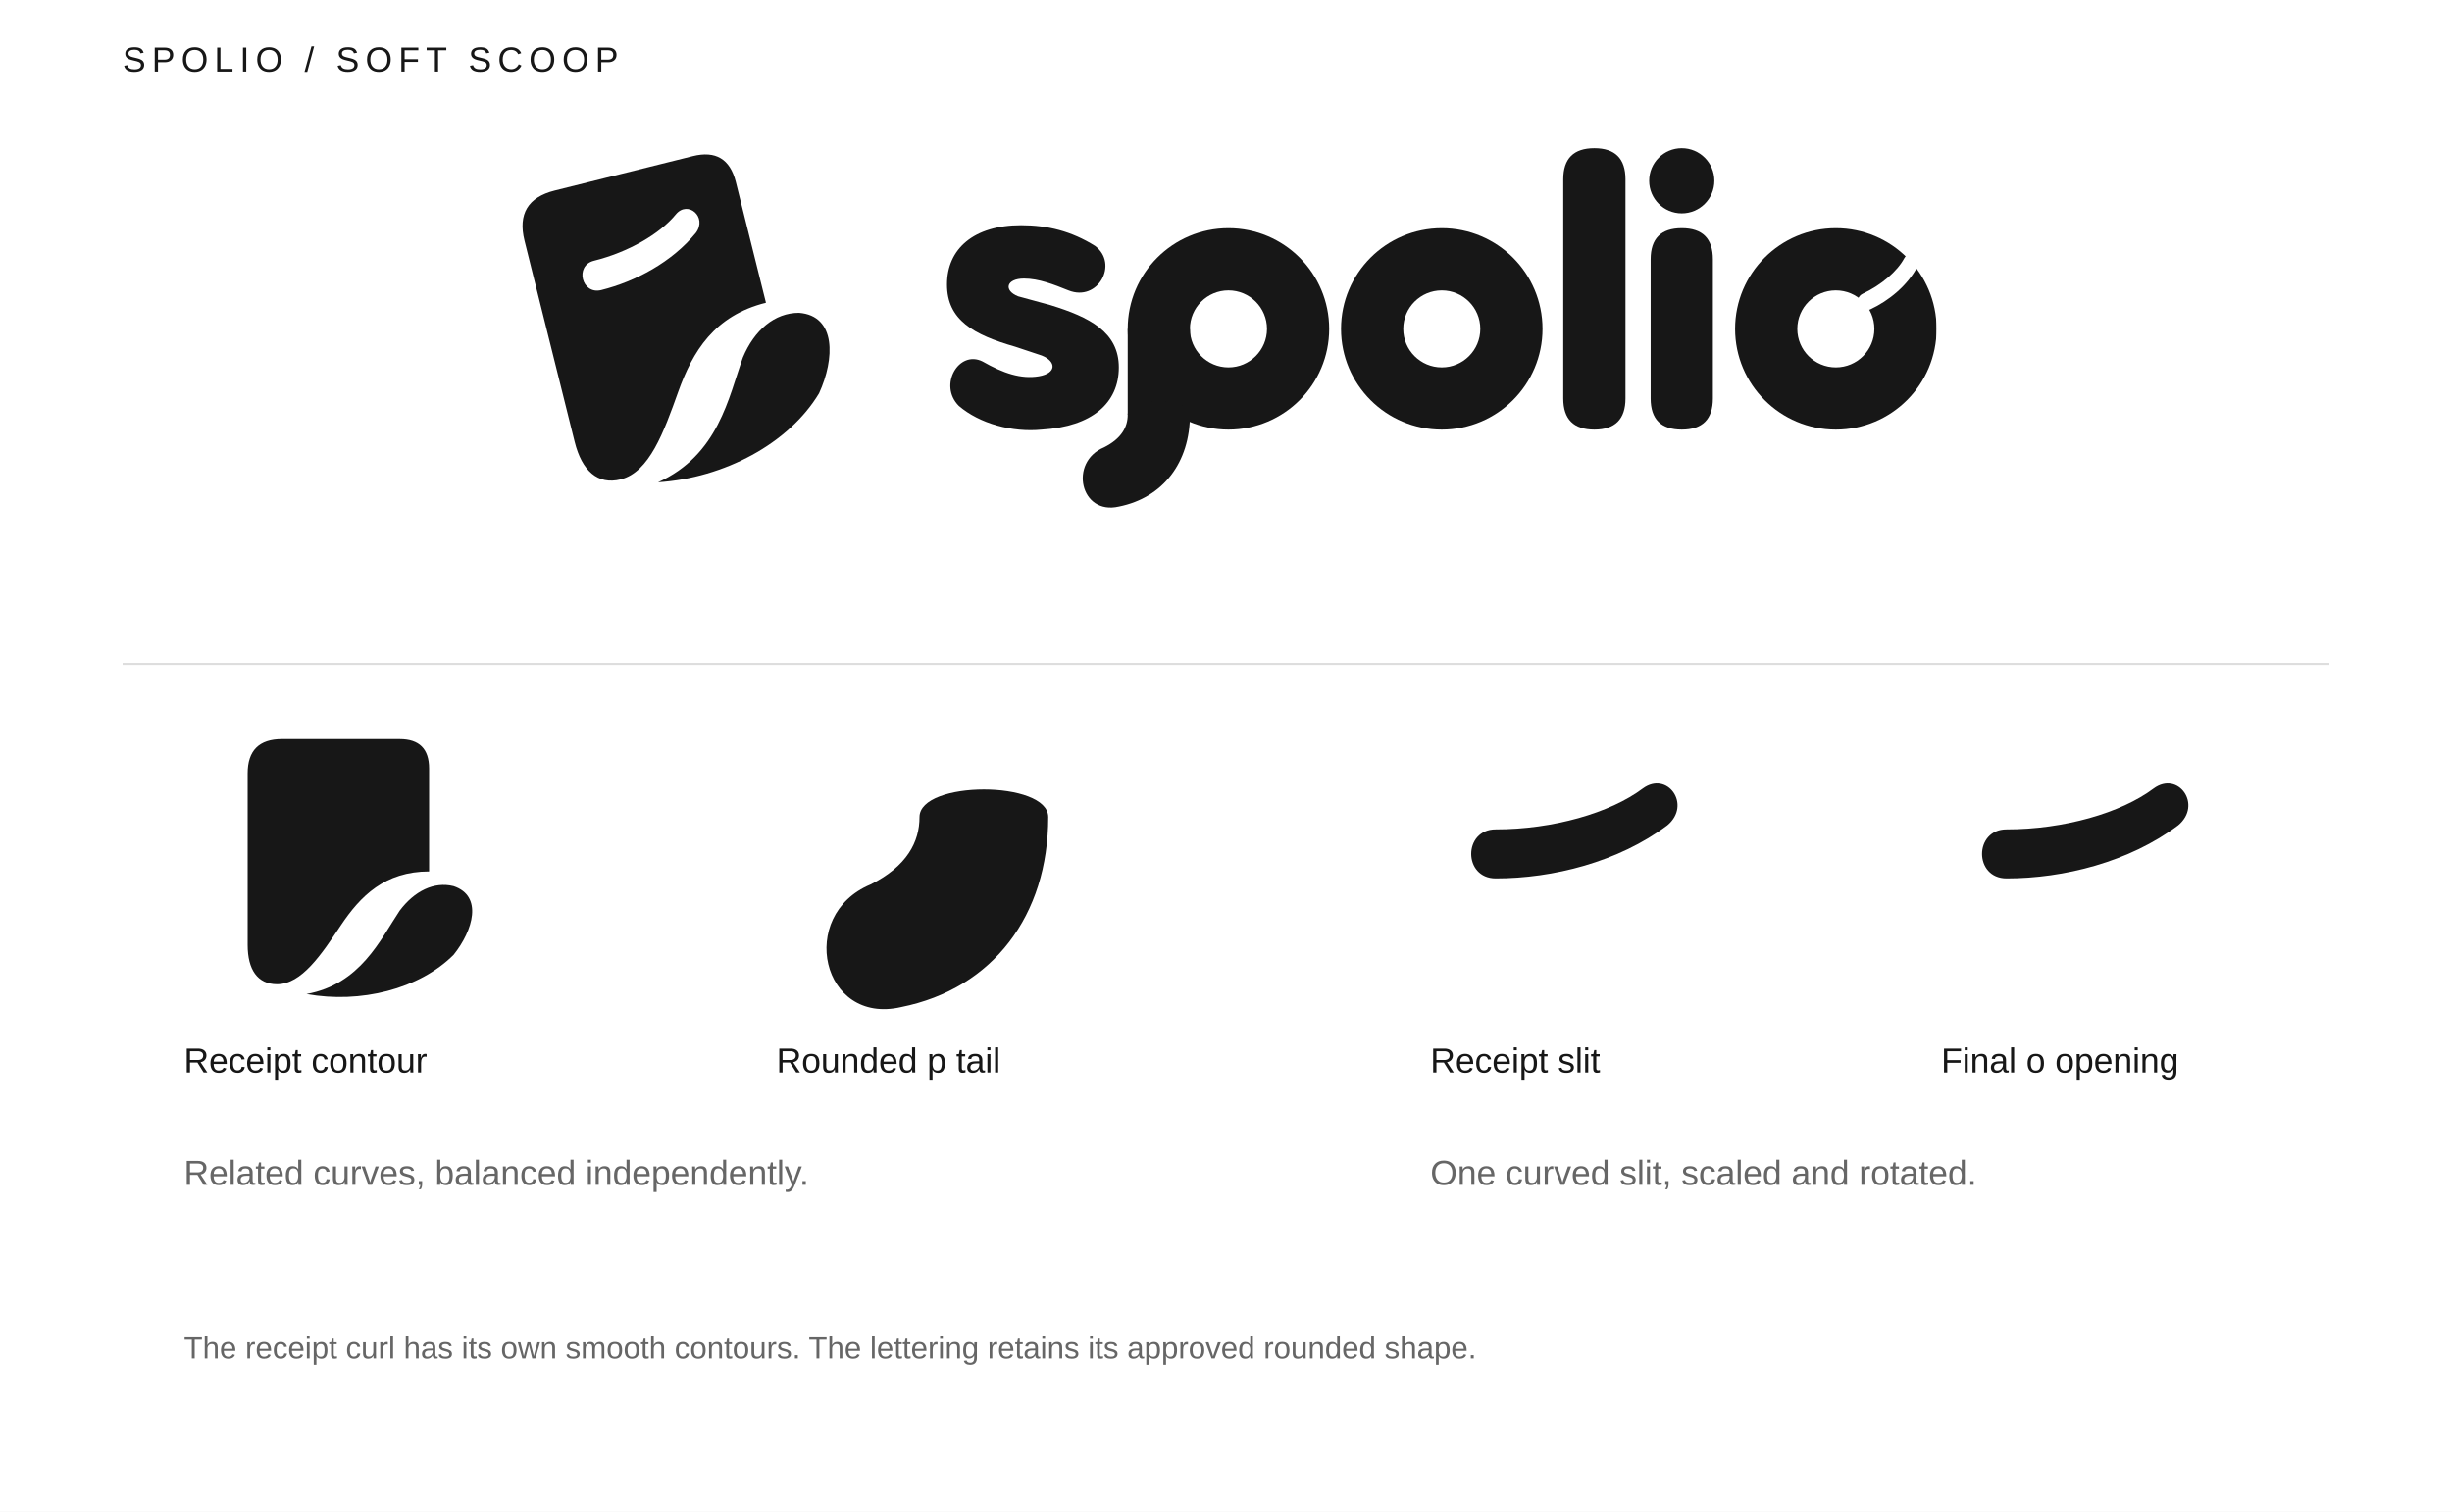
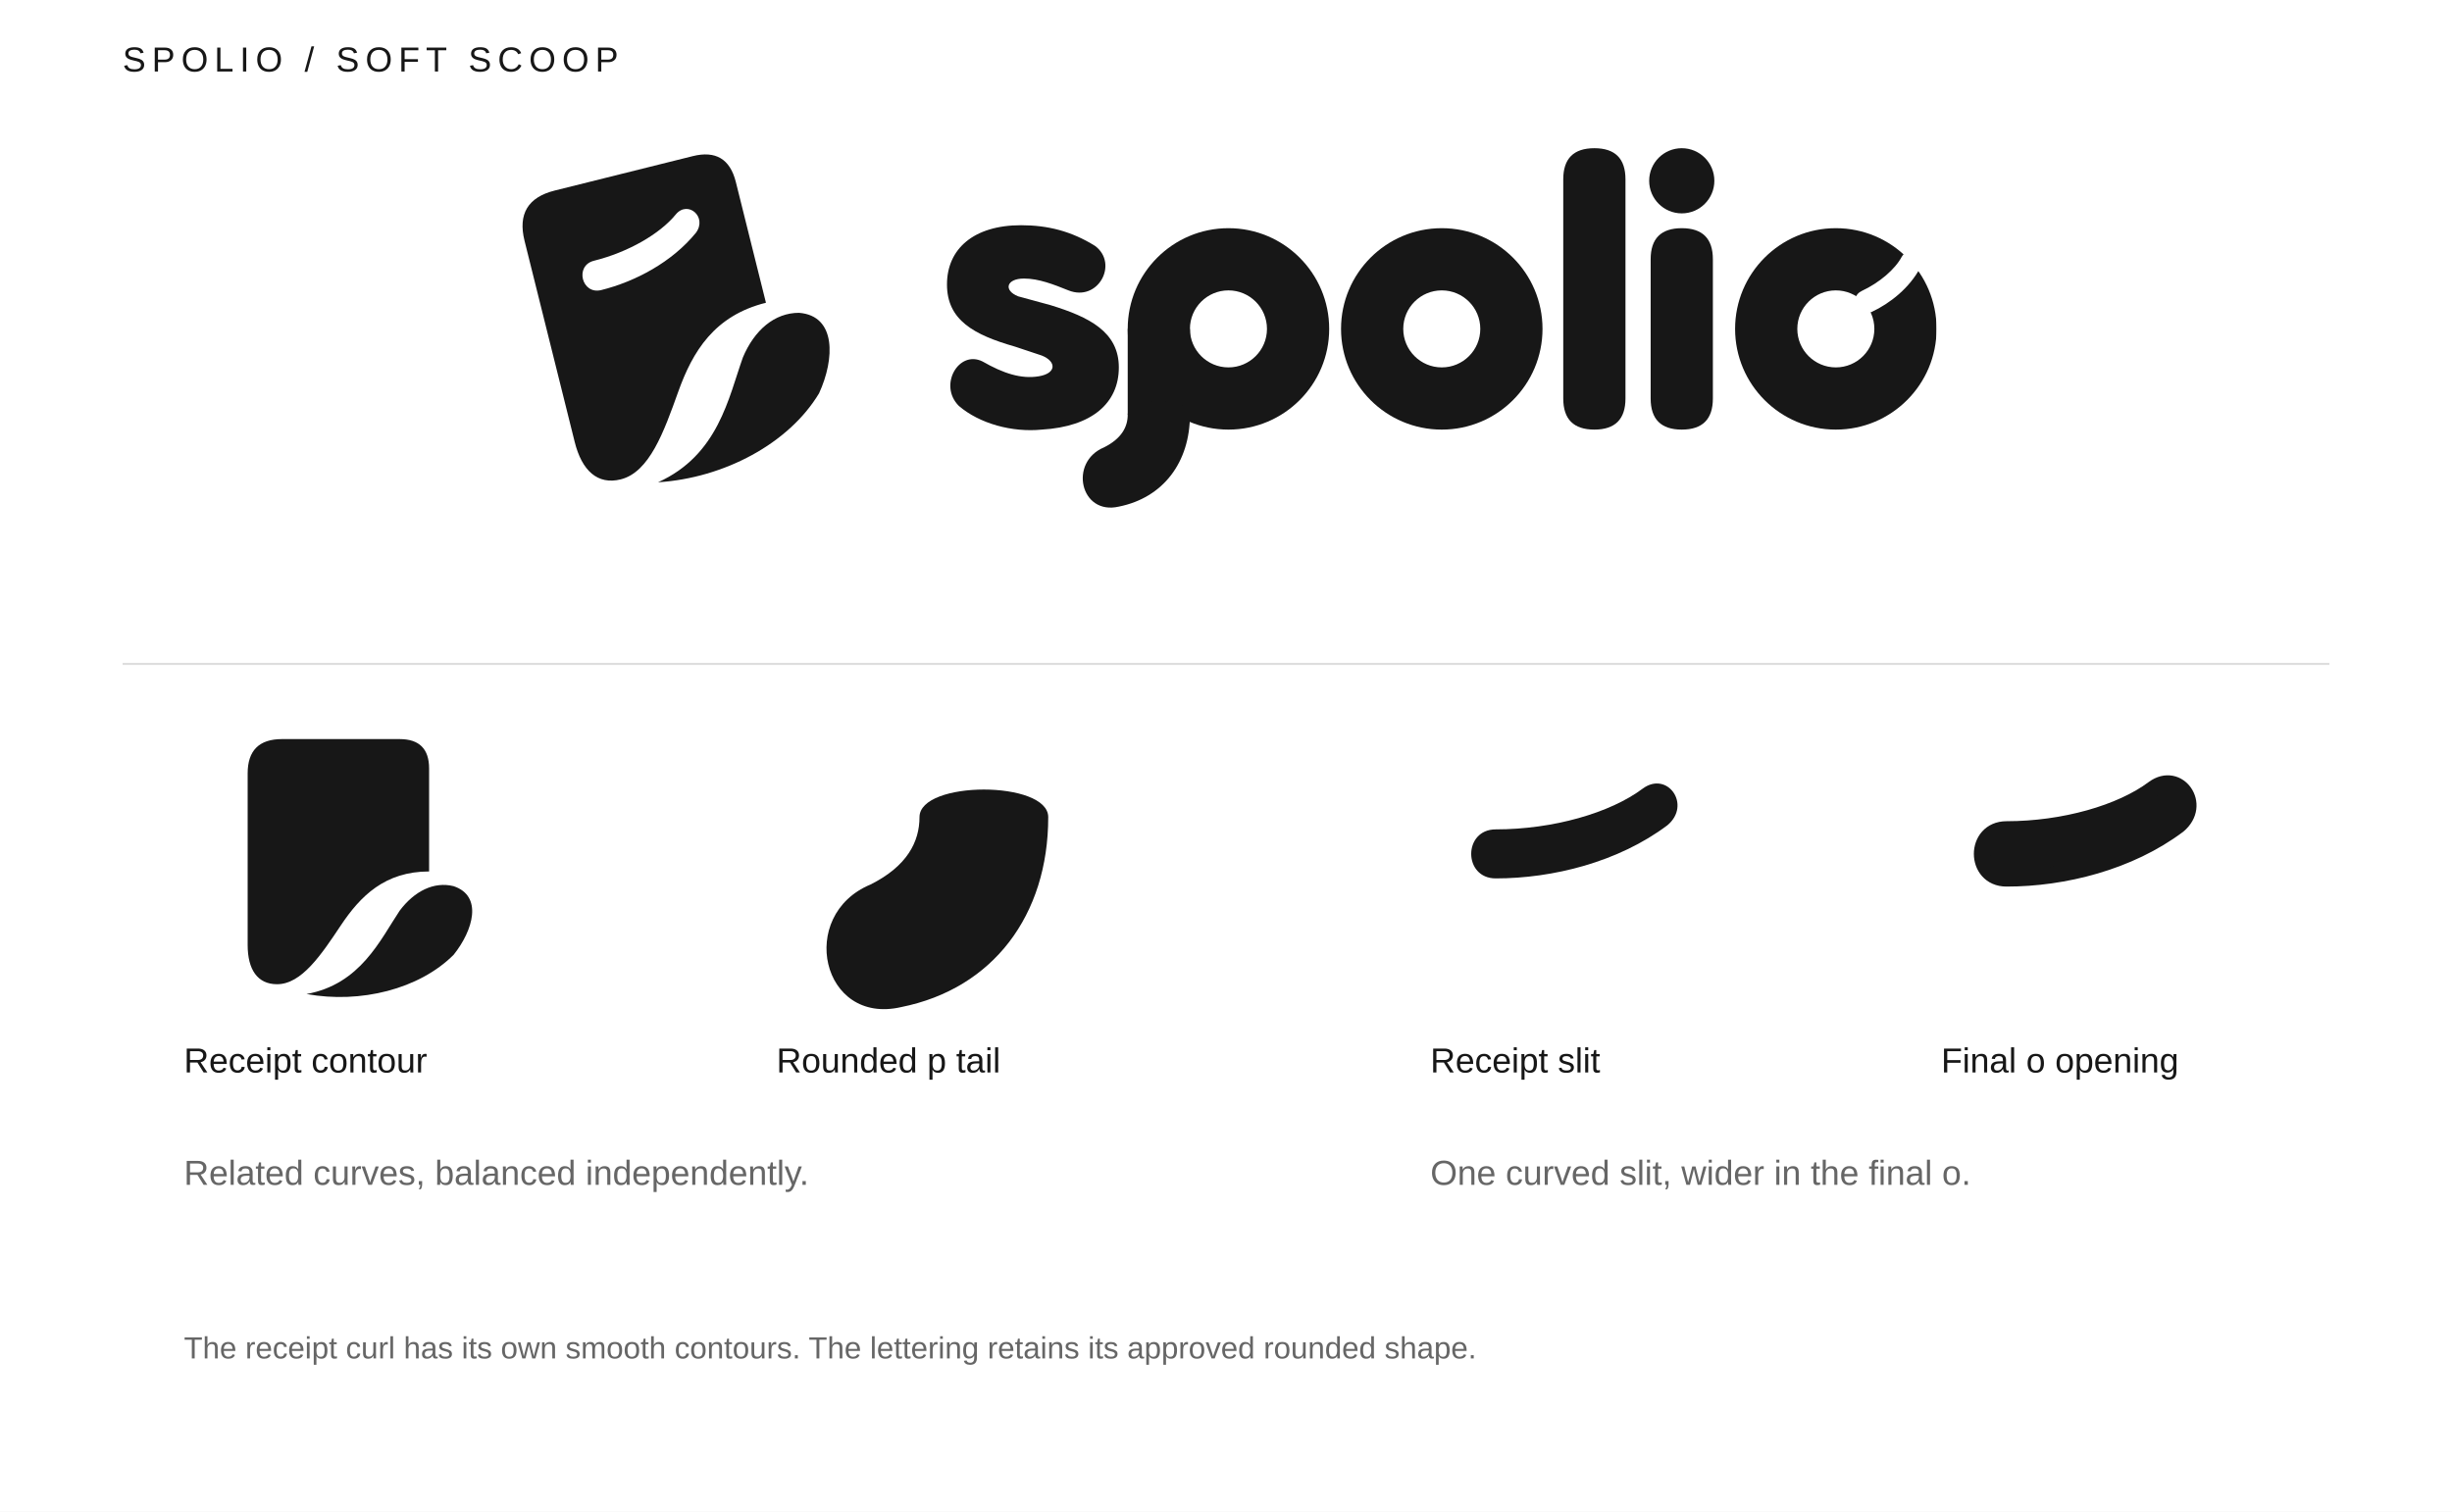
<svg xmlns="http://www.w3.org/2000/svg" viewBox="0 0 1200 740">
  <rect width="1200" height="740" fill="white" />
  <g fill="#171717">
    <g transform="translate(230 45) scale(1.45)">
      <g transform="translate(0 12) scale(2)">
        <defs>
          <mask id="receipt-cut" maskUnits="userSpaceOnUse" x="0" y="0" width="64" height="64" style="mask-type:luminance">
            <rect width="64" height="64" fill="white" />
            <path d="M3 6C10 6 17 4 21 1C24 -1.2 27 3 24 5.5C18 10 10 12 3 12C-1 12 -1 6 3 6Z" transform="translate(21 15) scale(.85)" fill="black" />
          </mask>
        </defs>
        <g transform="rotate(-14 32 32)">
          <path d="M20 7H44Q50 7 50 13V34C41 34 36 39 32 45C28 51 24 57 19 57C15 57 13 54 13 49V14Q13 7 20 7Z M25 59C36 57 40 48 44 42C47 38 51 36 55 37C61 39 59 46 55 51C48 58 36 61 25 59Z" mask="url(#receipt-cut)" />
        </g>
      </g>
      <g transform="translate(160 9)">
        <defs>
          <mask id="letter-cut" maskUnits="userSpaceOnUse" x="0" y="0" width="335" height="132" style="mask-type:luminance">
            <rect width="335" height="132" fill="white" />
-             <path d="M3 6C10 6 17 4 21 1C24 -1.2 27 3 24 5.5C18 10 10 12 3 12C-1 12 -1 6 3 6Z" transform="translate(305 55) rotate(-25) scale(.98)" fill="black" />
+             <path d="M3 6C10 6 17 4 21 1C24 -1.2 27 3 24 5.5C18 10 10 12 3 12C-1 12 -1 6 3 6Z" transform="translate(305 55) rotate(-25) scale(.98)" fill="black" stroke="black" stroke-width="2" stroke-linejoin="round" />
          </mask>
        </defs>
        <g mask="url(#letter-cut)">
          <path fill-rule="evenodd" d="M51 43C43 38 35 36 26 36C10 36 1 44 1 56C1 68 10 73 24 77L33 80C38 82 38 86 32 87C26 88 20 86 13 82C5 78 -2 90 5 97C12 103 23 106 33 105C50 104 59 96 59 84C59 72 49 67 36 63L25 60C20 58 21 54 27 54C32 54 37 56 42 58C52 62 59 49 51 43Z" />
          <path fill-rule="evenodd" d="M130 71A34 34 0 1 1 62 71A34 34 0 1 1 130 71Z M109 71A13 13 0 1 1 83 71A13 13 0 1 1 109 71Z" />
          <path fill-rule="evenodd" d="M62 71H83V100H62Z" />
          <path fill-rule="evenodd" d="M202 71A34 34 0 1 1 134 71A34 34 0 1 1 202 71Z M181 71A13 13 0 1 1 155 71A13 13 0 1 1 181 71Z" />
          <path fill-rule="evenodd" d="M219.5 10Q230 10 230 20.5V94.5Q230 105 219.5 105Q209 105 209 94.5V20.5Q209 10 219.5 10Z" />
          <path fill-rule="evenodd" d="M260 21A11 11 0 1 1 238 21A11 11 0 1 1 260 21Z M249 37Q259.5 37 259.5 47.5V94.5Q259.5 105 249 105Q238.5 105 238.5 94.5V47.5Q238.5 37 249 37Z" />
          <path fill-rule="evenodd" d="M335 71A34 34 0 1 1 267 71A34 34 0 1 1 335 71Z M314 71A13 13 0 1 1 288 71A13 13 0 1 1 314 71Z" />
          <path d="M0 0C0 4 -2 8 -8 11C-20 16 -16 34 -3 31C12 28 21 16 21 0C21 -6 0 -6 0 0Z" transform="translate(62 100)" />
        </g>
      </g>
    </g>
    <path d="M60 325H1140" stroke="#ddd" />
    <g transform="translate(90 345) scale(2.4)">
      <path d="M20 7H44Q50 7 50 13V34C41 34 36 39 32 45C28 51 24 57 19 57C15 57 13 54 13 49V14Q13 7 20 7Z M25 59C36 57 40 48 44 42C47 38 51 36 55 37C61 39 59 46 55 51C48 58 36 61 25 59Z" />
    </g>
    <g transform="translate(450 400) scale(3)">
      <path d="M0 0C0 4 -2 8 -8 11C-20 16 -16 34 -3 31C12 28 21 16 21 0C21 -6 0 -6 0 0Z" />
    </g>
    <g transform="translate(720 382) scale(4)">
      <path d="M3 6C10 6 17 4 21 1C24 -1.2 27 3 24 5.5C18 10 10 12 3 12C-1 12 -1 6 3 6Z" />
    </g>
    <g transform="translate(970 382) scale(4)">
-       <path d="M3 6C10 6 17 4 21 1C24 -1.2 27 3 24 5.5C18 10 10 12 3 12C-1 12 -1 6 3 6Z" />
+       <path d="M3 6C10 6 17 4 21 1C24 -1.2 27 3 24 5.5C18 10 10 12 3 12C-1 12 -1 6 3 6Z" stroke="#171717" stroke-width="2" stroke-linejoin="round" />
    </g>
  </g>
  <g font-family="Arial, sans-serif" font-size="17" fill="#171717">
    <text x="60" y="35" letter-spacing="3">SPOLIO / SOFT SCOOP</text>
    <text x="90" y="525">Receipt contour</text>
    <text x="380" y="525">Rounded p tail</text>
    <text x="700" y="525">Receipt slit</text>
    <text x="950" y="525">Final o opening</text>
    <text x="90" y="580" fill="#666">Related curves, balanced independently.</text>
-     <text x="700" y="580" fill="#666">One curved slit, scaled and rotated.</text>
+     <text x="700" y="580" fill="#666">One curved slit, wider in the final o.</text>
    <text x="90" y="665" font-size="15" fill="#666">The receipt curl has its own smooth contours. The lettering retains its approved rounded shape.</text>
  </g>
</svg>
